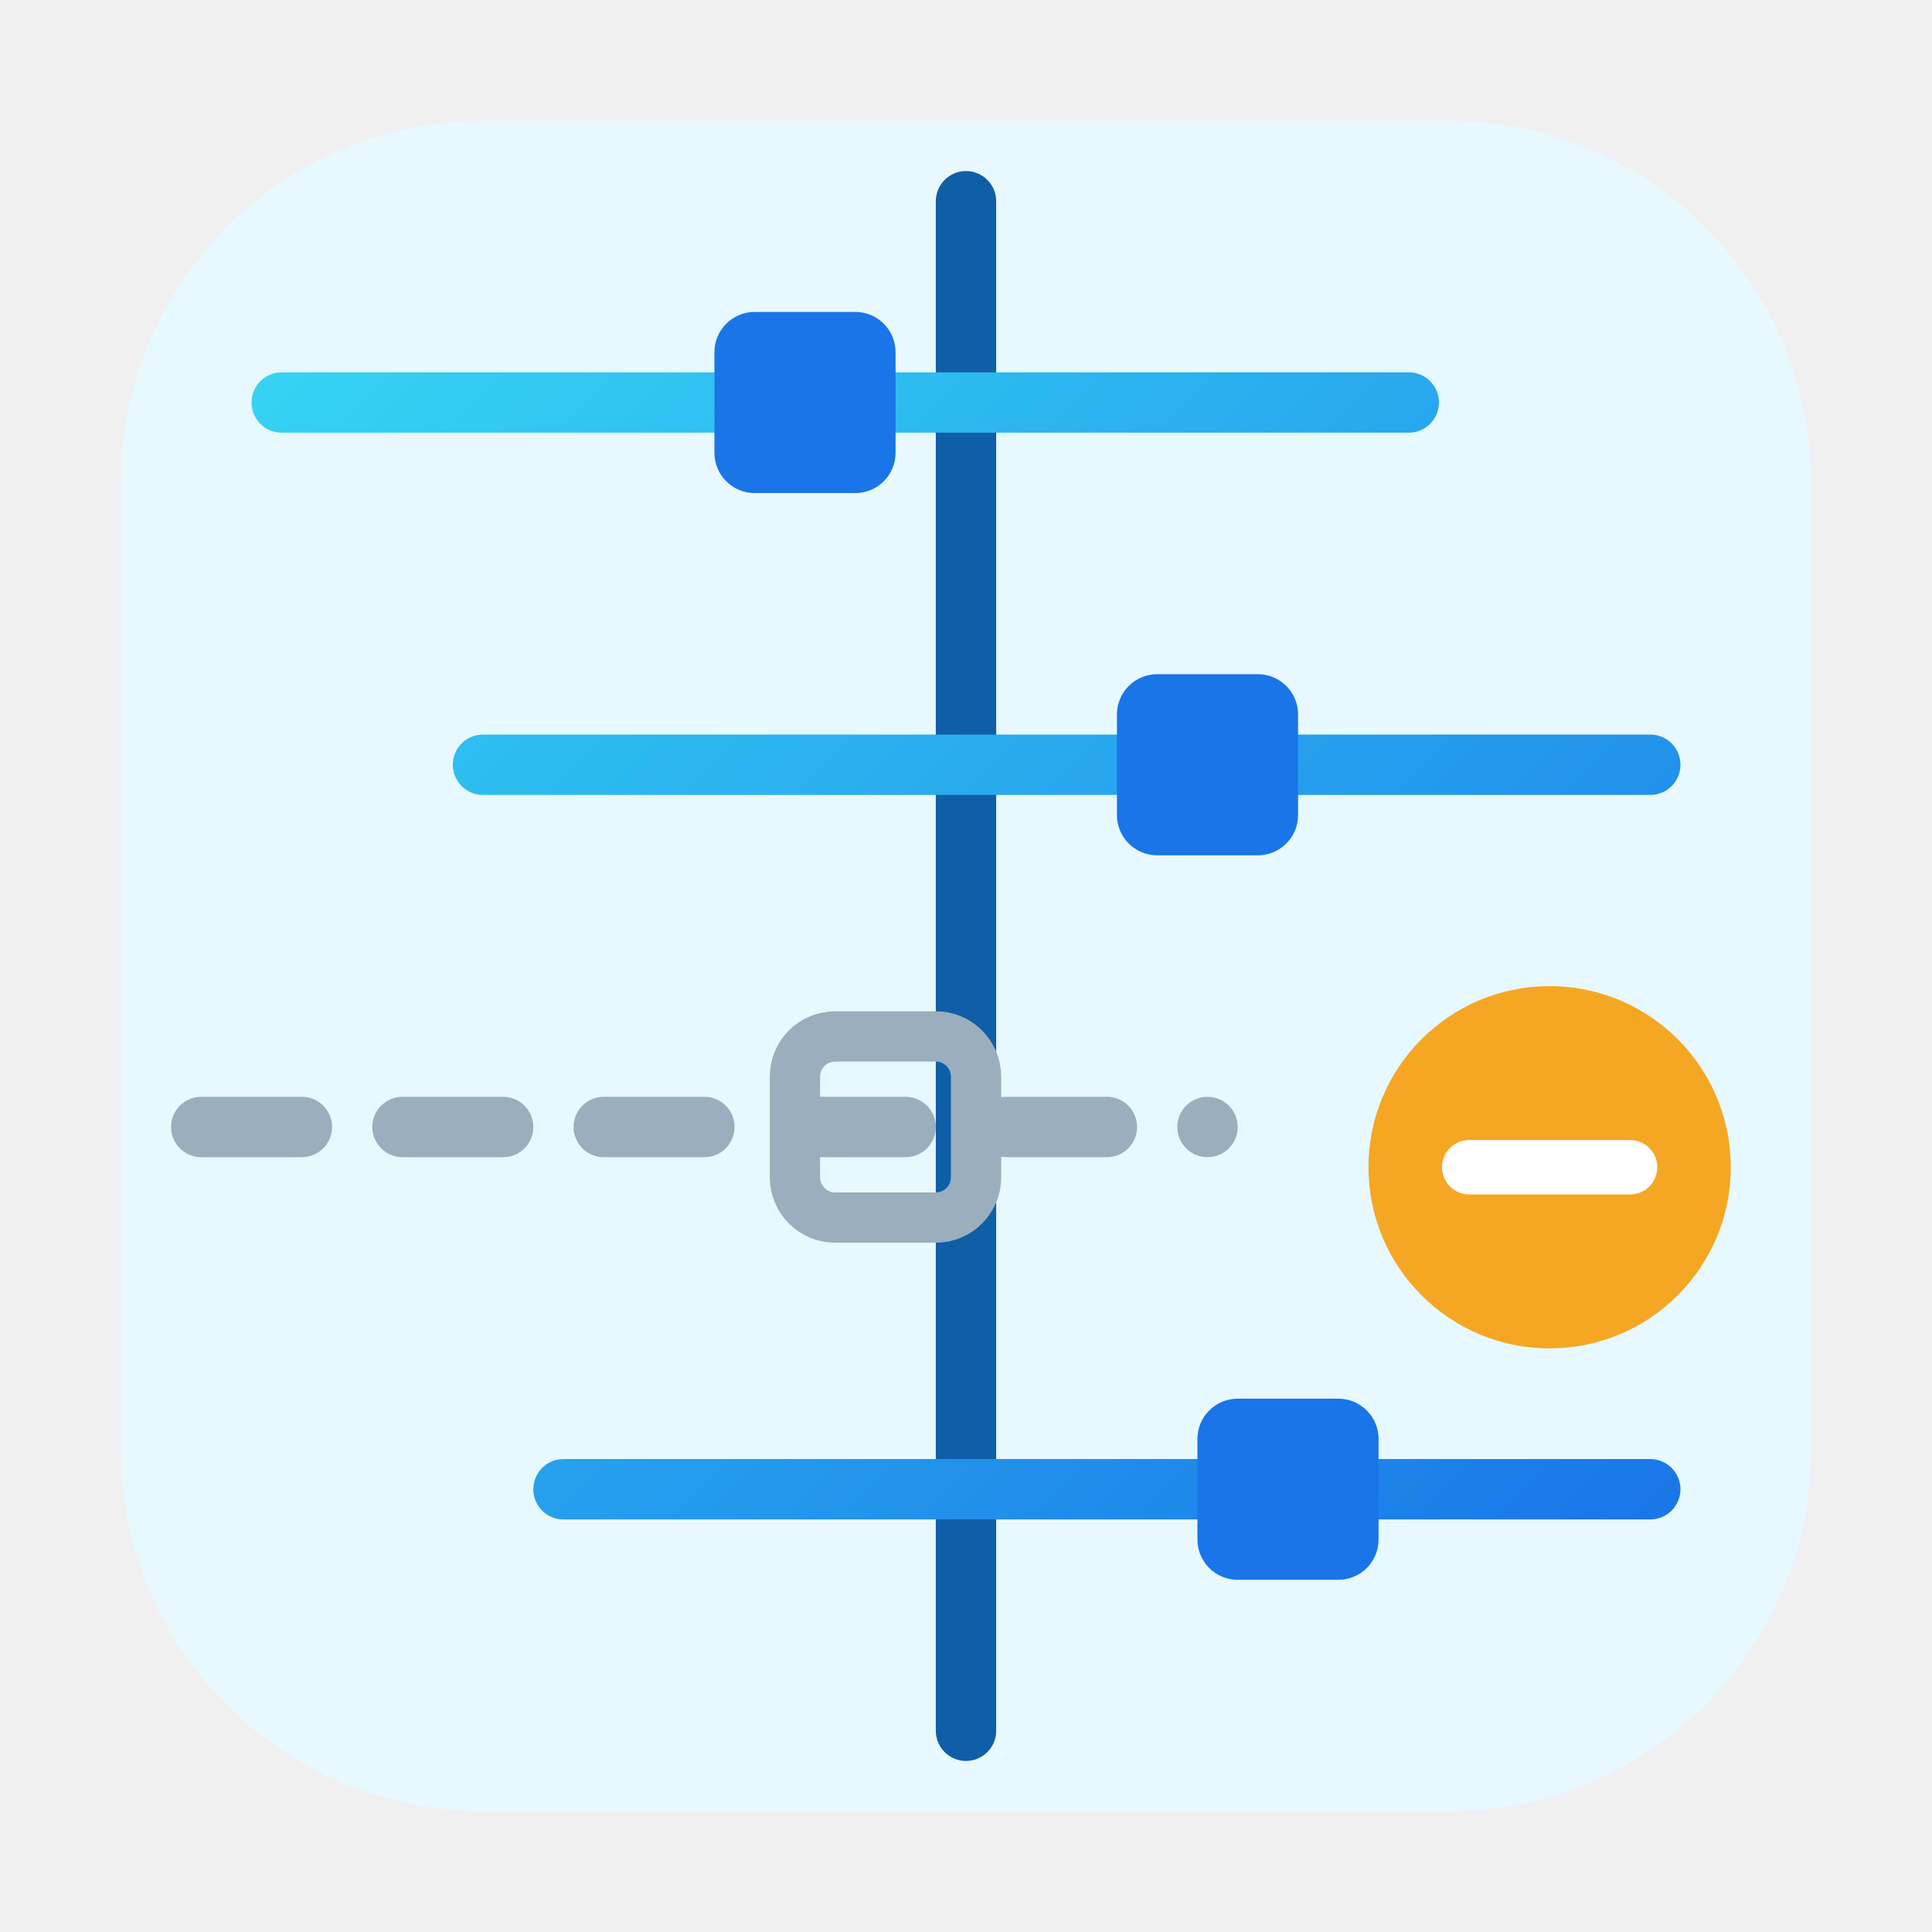
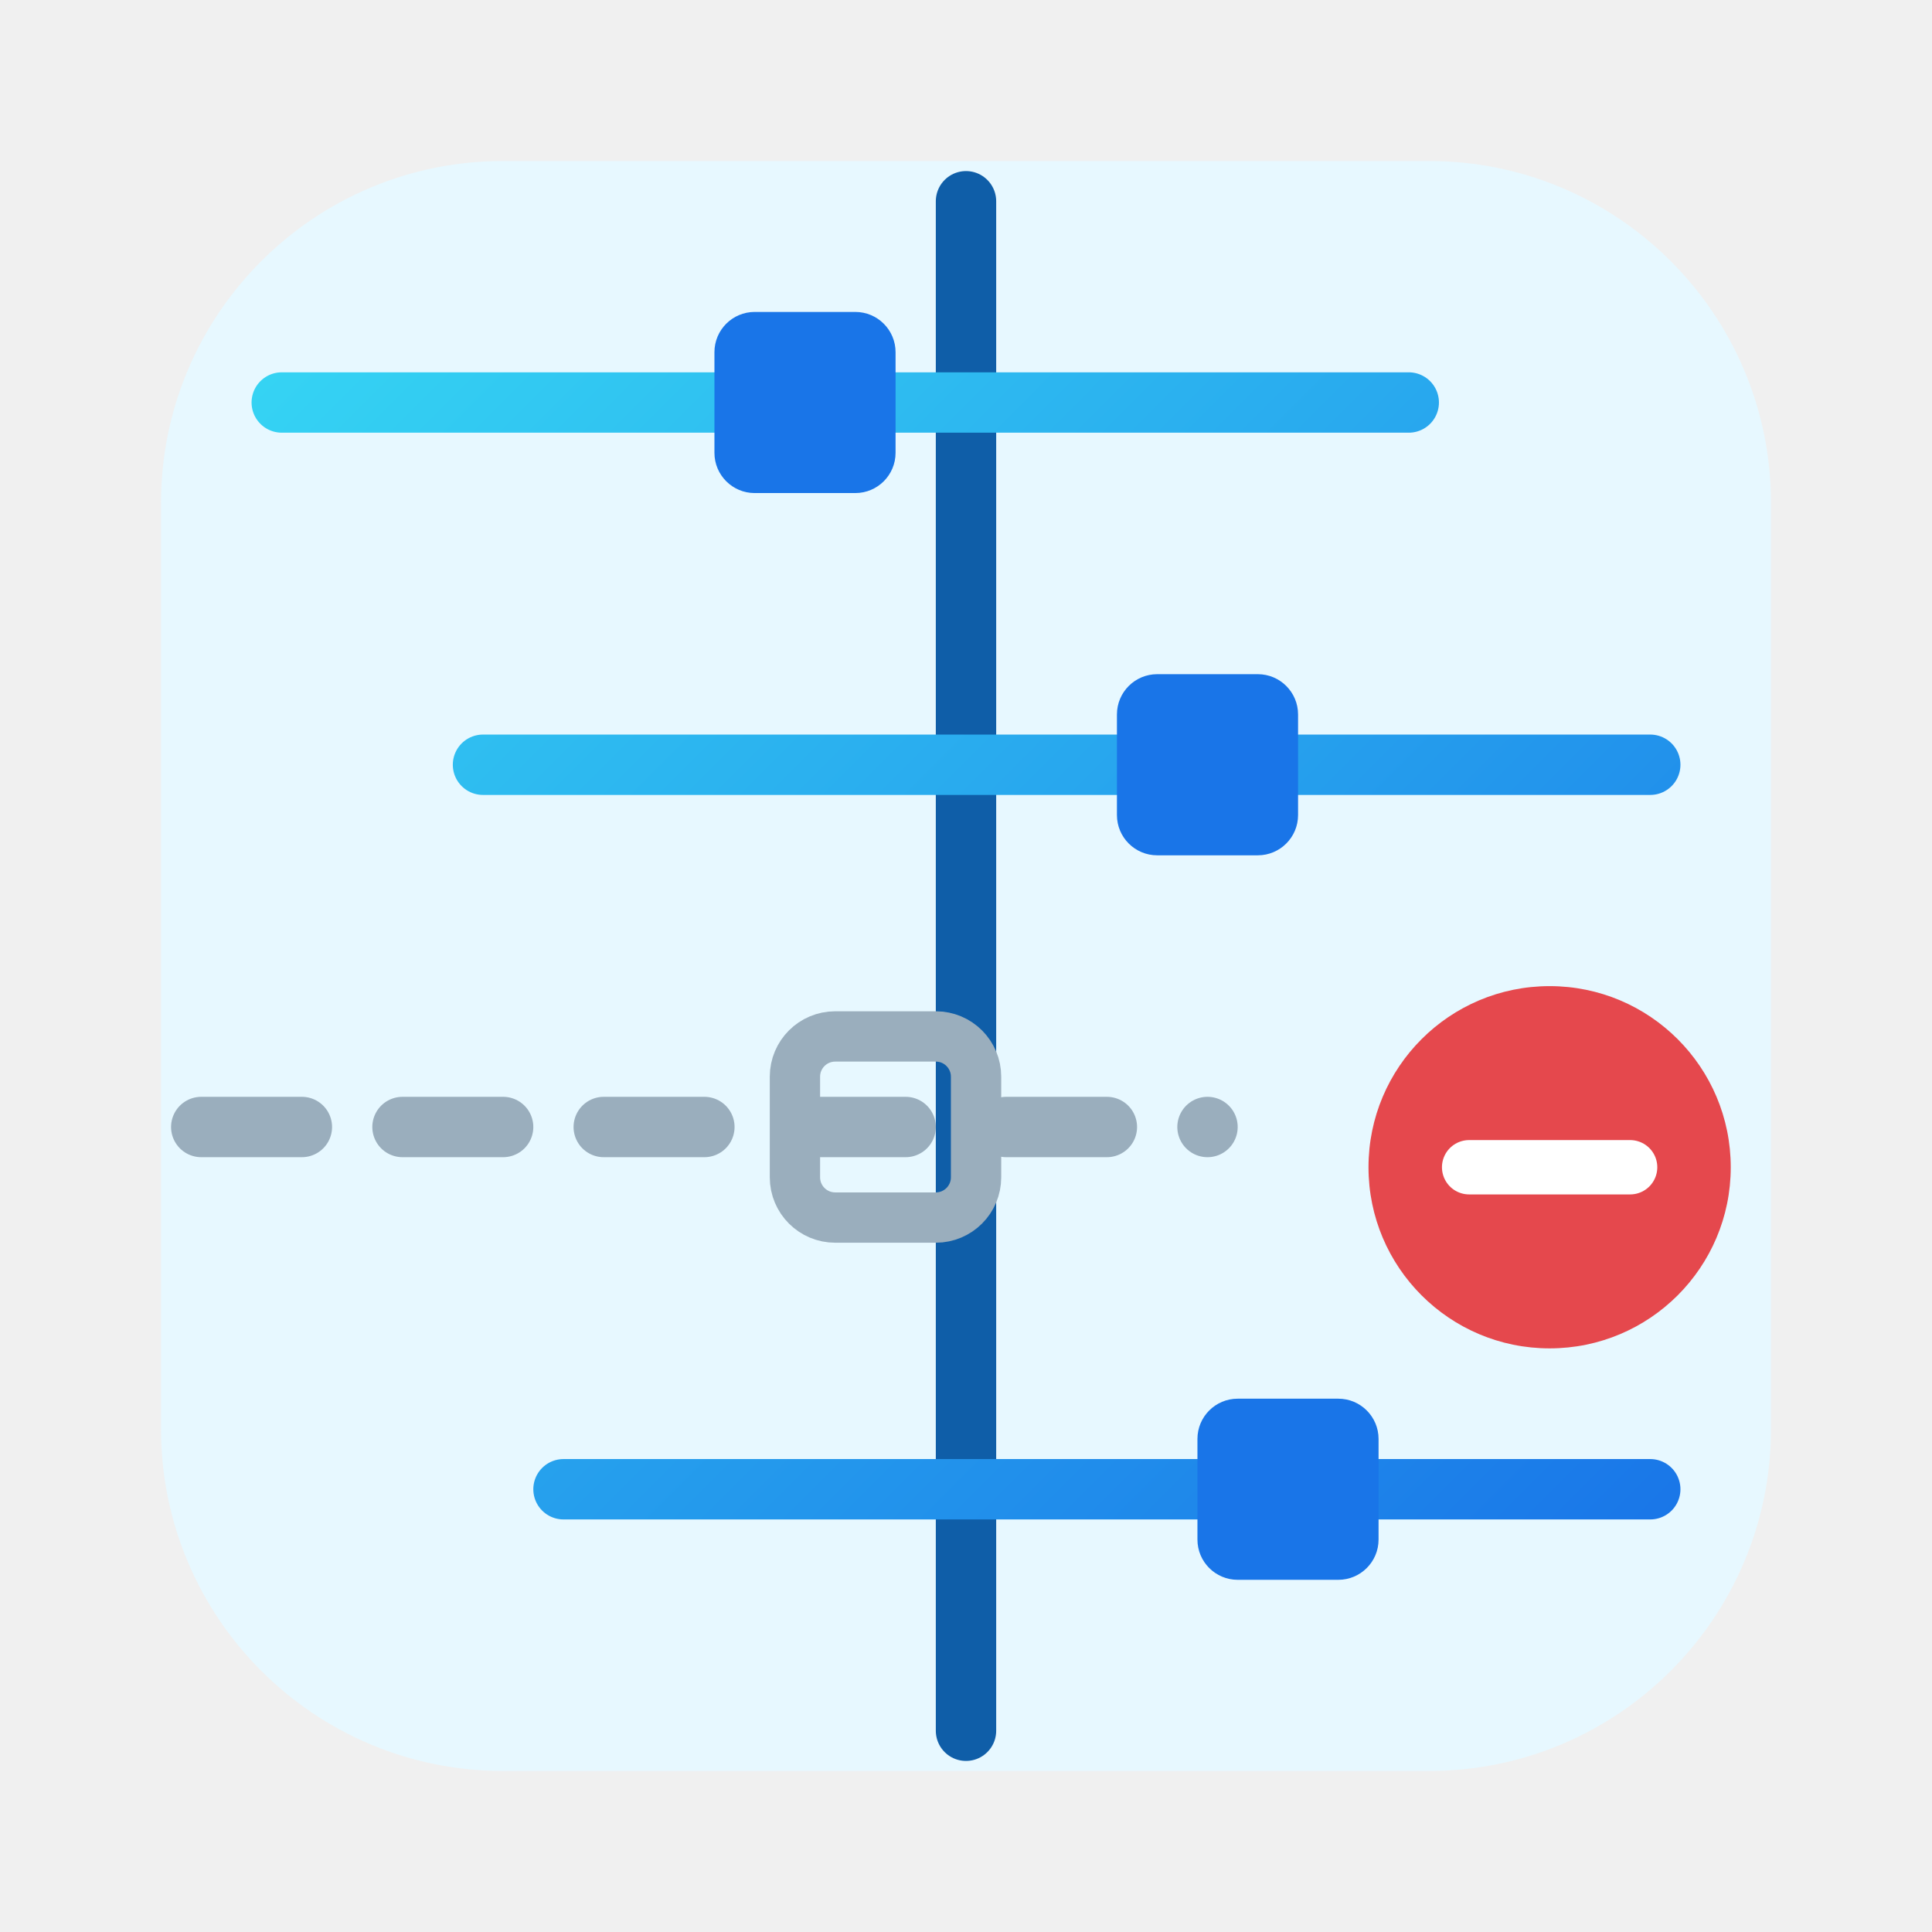
<svg xmlns="http://www.w3.org/2000/svg" viewBox="0 0 48 48">
  <defs>
    <linearGradient id="blue" x1="8" y1="8" x2="40" y2="40" gradientUnits="userSpaceOnUse">
      <stop stop-color="#35D3F3" />
      <stop offset="1" stop-color="#1975E8" />
    </linearGradient>
  </defs>
-   <rect x="3" y="3" width="42" height="42" rx="9" fill="#E7F8FF" />
+   <rect x="4" y="4" width="40" height="40" rx="8.5" fill="#E7F8FF" />
  <path d="M24 5v38" stroke="#0F5EA8" stroke-width="1.5" stroke-linecap="round" />
  <g stroke="url(#blue)" stroke-width="1.5" stroke-linecap="round" fill="#1975E8">
    <path d="M7 10h28" />
    <rect x="17.75" y="7.75" width="4.5" height="4.5" rx="1" stroke="none" />
    <path d="M12 19h29" />
    <rect x="27.75" y="16.75" width="4.5" height="4.5" rx="1" stroke="none" />
    <path d="M14 37h27" />
    <rect x="29.75" y="34.75" width="4.5" height="4.5" rx="1" stroke="none" />
  </g>
  <path d="M5 28h25" stroke="#9AAEBD" stroke-width="1.5" stroke-linecap="round" stroke-dasharray="2.5 2.5" />
  <rect x="19.75" y="25.75" width="4.5" height="4.5" rx="1" fill="none" stroke="#9AAEBD" stroke-width="1.25" />
-   <circle cx="38.5" cy="29" r="4.5" fill="#F5A623" />
+   <circle cx="38.5" cy="29" r="4.5" fill="#E5484D" />
  <path d="M36.5 29h4" stroke="white" stroke-width="1.35" stroke-linecap="round" />
</svg>
